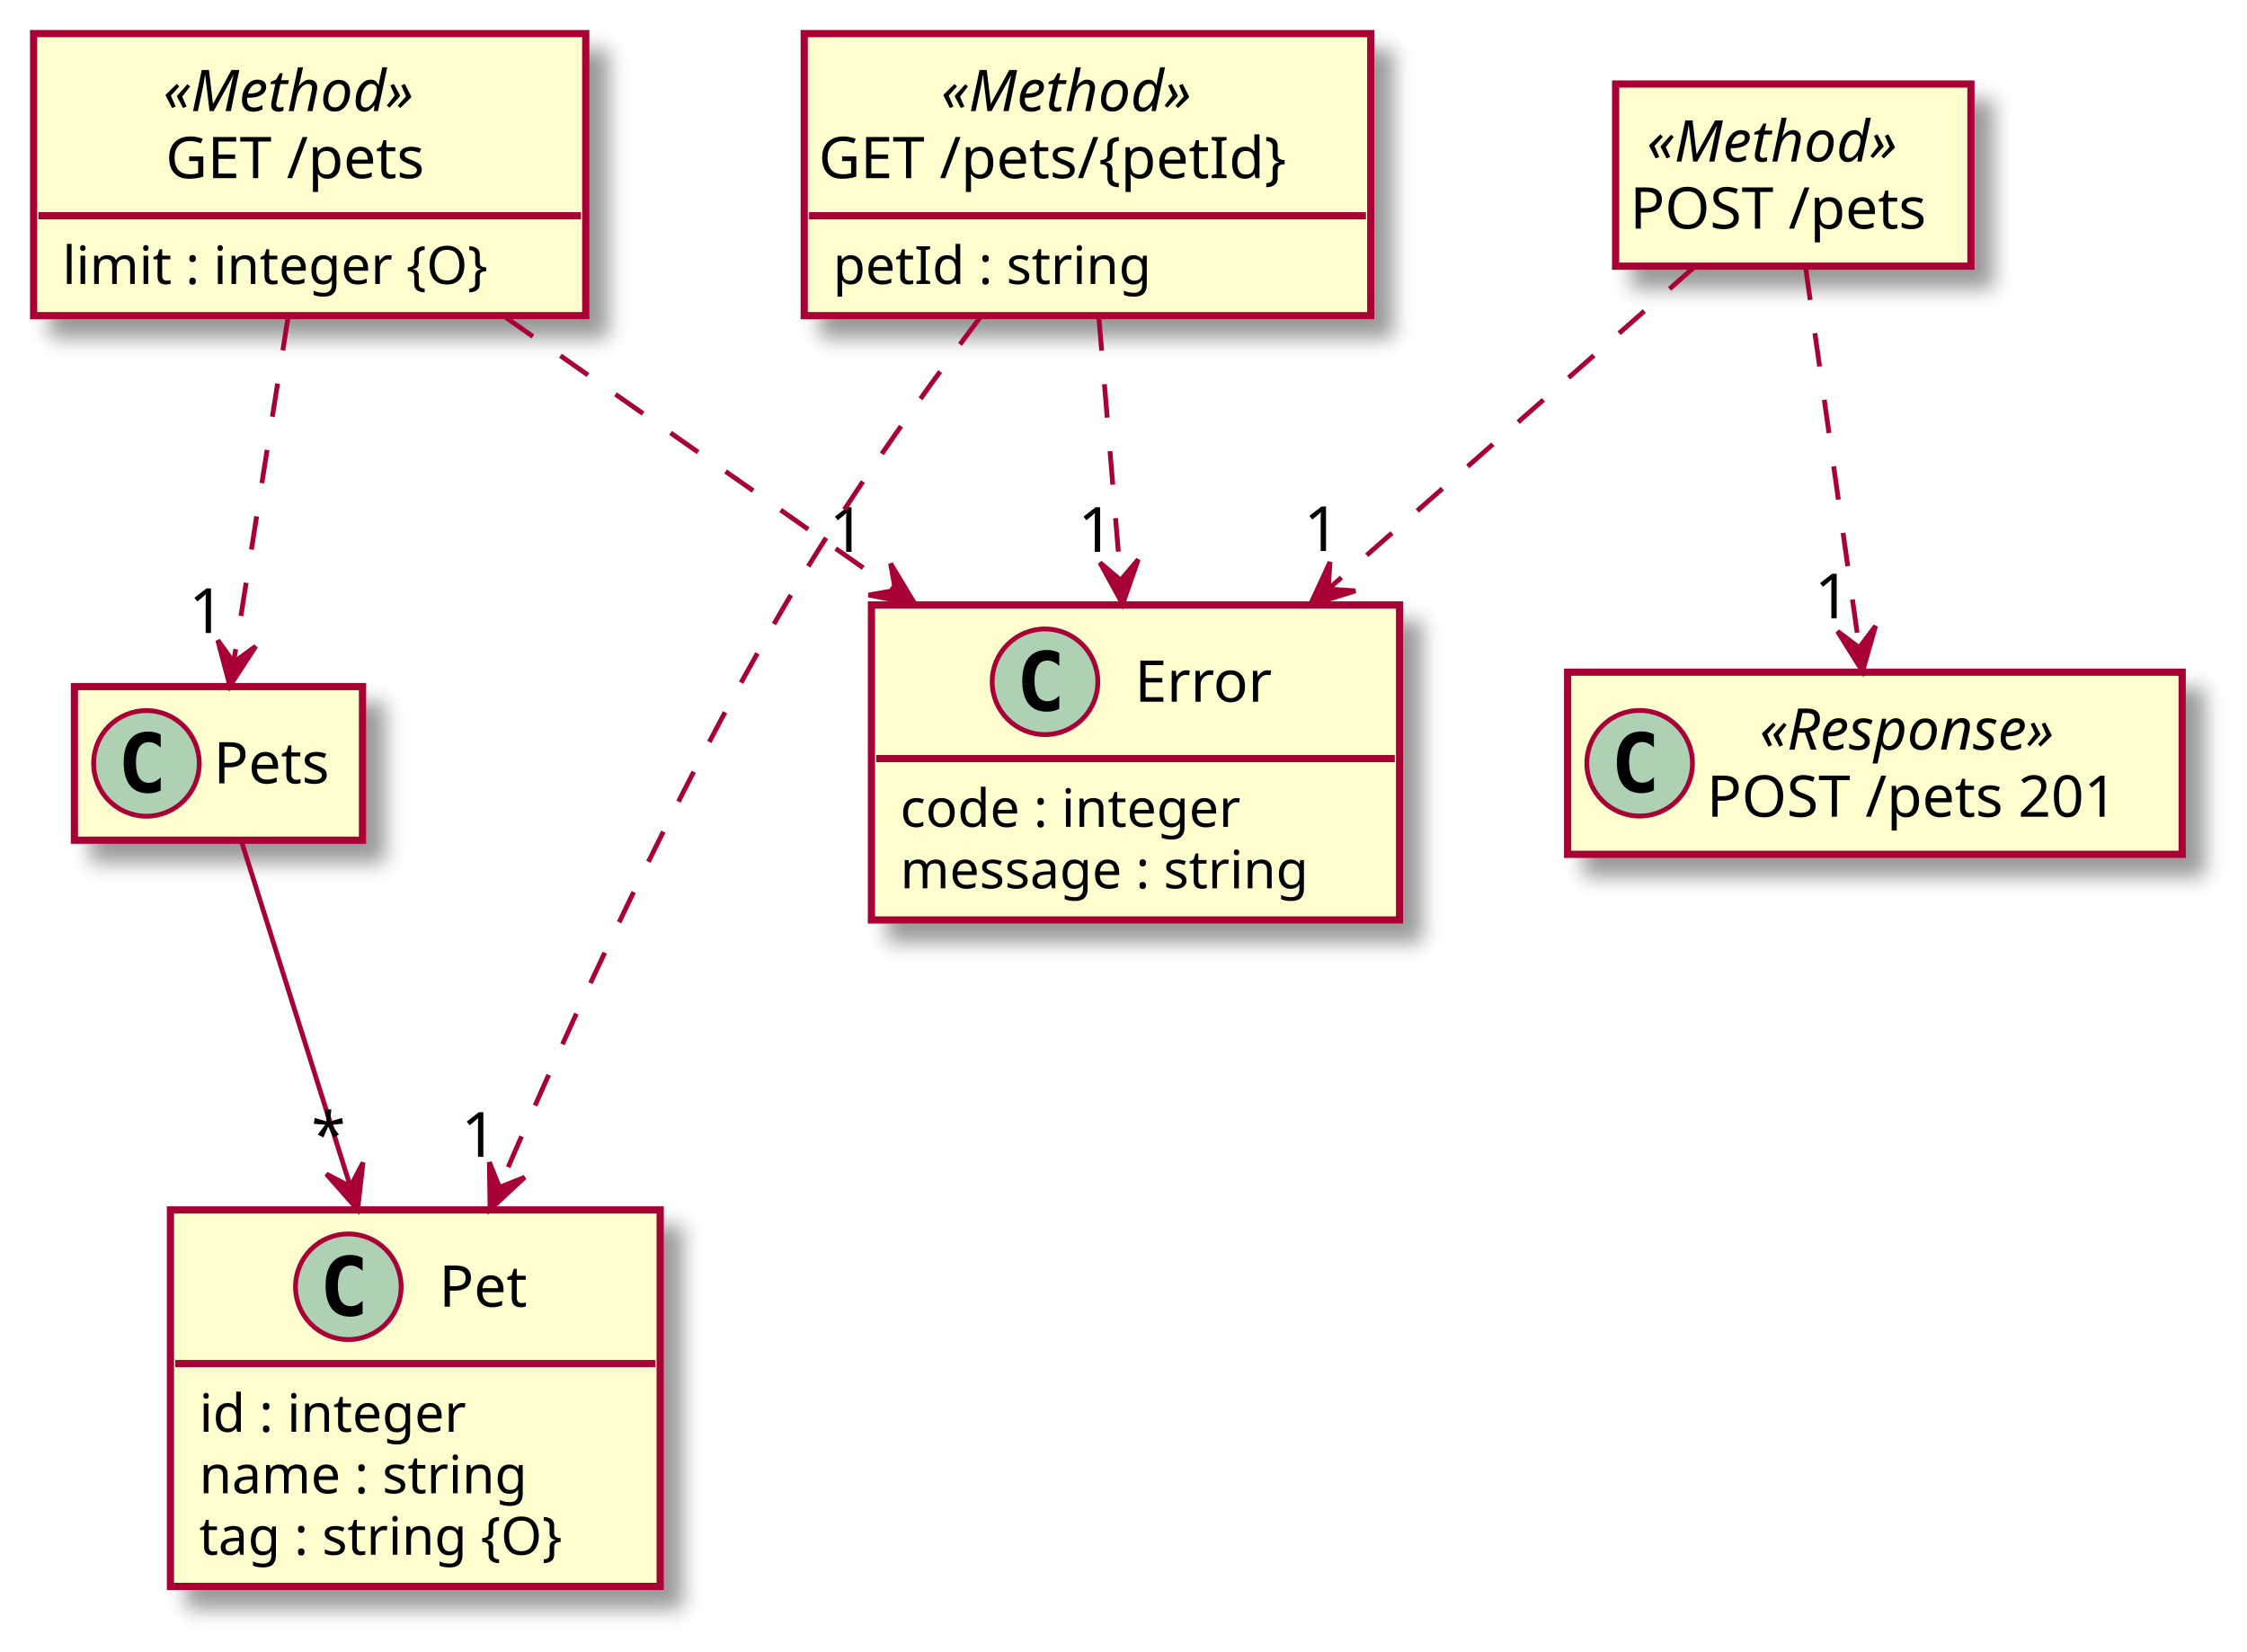
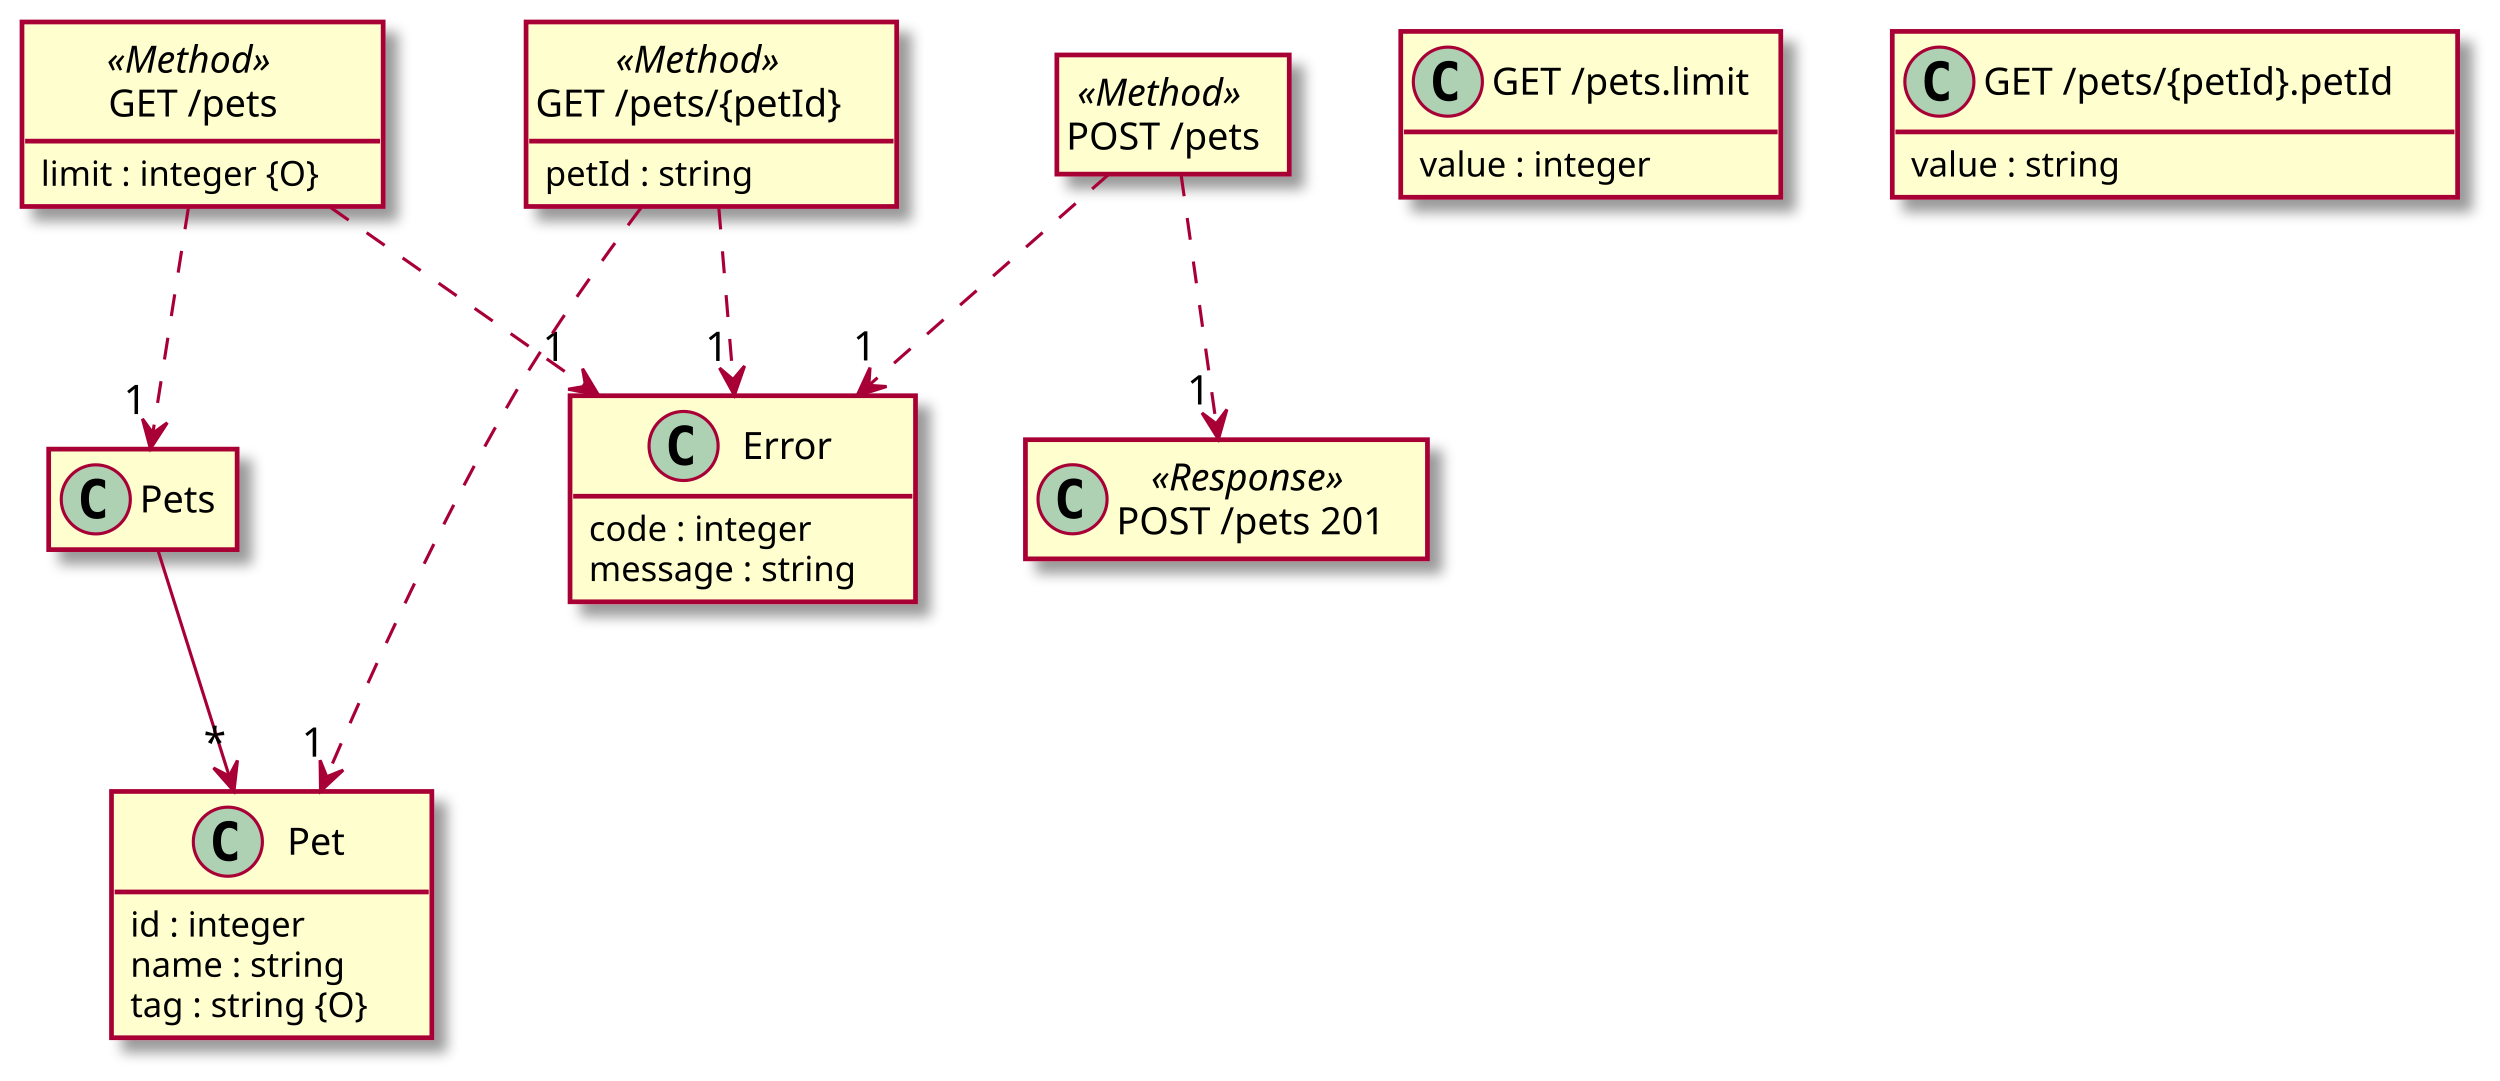
- <svg xmlns="http://www.w3.org/2000/svg" contentScriptType="application/ecmascript" contentStyleType="text/css" height="344px" preserveAspectRatio="none" style="width:468px;height:344px;" version="1.1" viewBox="0 0 468 344" width="468px" zoomAndPan="magnify">
+ <svg xmlns="http://www.w3.org/2000/svg" contentScriptType="application/ecmascript" contentStyleType="text/css" height="344px" preserveAspectRatio="none" style="width:796px;height:344px;" version="1.1" viewBox="0 0 796 344" width="796px" zoomAndPan="magnify">
  <defs>
-     <filter height="300%" id="frbpa7soz37l5" width="300%" x="-1" y="-1">
+     <filter height="300%" id="fsvefgyg4gn5g" width="300%" x="-1" y="-1">
      <feGaussianBlur result="blurOut" stdDeviation="2.0" />
      <feColorMatrix in="blurOut" result="blurOut2" type="matrix" values="0 0 0 0 0 0 0 0 0 0 0 0 0 0 0 0 0 0 .4 0" />
      <feOffset dx="4.0" dy="4.0" in="blurOut2" result="blurOut3" />
      <feBlend in="SourceGraphic" in2="blurOut3" mode="normal" />
    </filter>
  </defs>
  <g>
-     <rect codeLine="6" fill="#FEFECE" filter="url(#frbpa7soz37l5)" height="78.414" id="Pet" style="stroke:#A80036;stroke-width:1.5;" width="102" x="35.5" y="252" />
+     <rect codeLine="6" fill="#FEFECE" filter="url(#fsvefgyg4gn5g)" height="78.414" id="Pet" style="stroke:#A80036;stroke-width:1.5;" width="102" x="35.5" y="252" />
    <ellipse cx="72.55" cy="268" fill="#ADD1B2" rx="11" ry="11" style="stroke:#A80036;stroke-width:1.0;" />
    <path d="M75.519,273.641 Q74.941,273.938 74.3,274.078 Q73.659,274.234 72.956,274.234 Q70.456,274.234 69.128,272.594 Q67.816,270.938 67.816,267.812 Q67.816,264.688 69.128,263.031 Q70.456,261.375 72.956,261.375 Q73.659,261.375 74.3,261.531 Q74.956,261.688 75.519,261.984 L75.519,264.703 Q74.894,264.125 74.3,263.859 Q73.706,263.578 73.081,263.578 Q71.737,263.578 71.05,264.656 Q70.362,265.719 70.362,267.812 Q70.362,269.906 71.05,270.984 Q71.737,272.047 73.081,272.047 Q73.706,272.047 74.3,271.781 Q74.894,271.5 75.519,270.922 L75.519,273.641 Z " fill="#000000" />
    <text fill="#000000" font-family="sans-serif" font-size="12" lengthAdjust="spacing" textLength="21" x="91.45" y="272.154">Pet</text>
    <line style="stroke:#A80036;stroke-width:1.5;" x1="36.5" x2="136.5" y1="284" y2="284" />
    <text fill="#000000" font-family="sans-serif" font-size="11" lengthAdjust="spacing" textLength="62" x="41.5" y="298.21">id : integer</text>
    <text fill="#000000" font-family="sans-serif" font-size="11" lengthAdjust="spacing" textLength="77" x="41.5" y="311.015">name : string</text>
    <text fill="#000000" font-family="sans-serif" font-size="11" lengthAdjust="spacing" textLength="90" x="41.5" y="323.82">tag : string {O}</text>
-     <rect codeLine="12" fill="#FEFECE" filter="url(#frbpa7soz37l5)" height="32" id="Pets" style="stroke:#A80036;stroke-width:1.5;" width="60" x="15.5" y="143" />
+     <rect codeLine="12" fill="#FEFECE" filter="url(#fsvefgyg4gn5g)" height="32" id="Pets" style="stroke:#A80036;stroke-width:1.5;" width="60" x="15.5" y="143" />
    <ellipse cx="30.5" cy="159" fill="#ADD1B2" rx="11" ry="11" style="stroke:#A80036;stroke-width:1.0;" />
    <path d="M33.469,164.641 Q32.891,164.938 32.25,165.078 Q31.609,165.234 30.906,165.234 Q28.406,165.234 27.078,163.594 Q25.766,161.938 25.766,158.812 Q25.766,155.688 27.078,154.031 Q28.406,152.375 30.906,152.375 Q31.609,152.375 32.25,152.531 Q32.906,152.688 33.469,152.984 L33.469,155.703 Q32.844,155.125 32.25,154.859 Q31.656,154.578 31.031,154.578 Q29.688,154.578 29,155.656 Q28.312,156.719 28.312,158.812 Q28.312,160.906 29,161.984 Q29.688,163.047 31.031,163.047 Q31.656,163.047 32.25,162.781 Q32.844,162.5 33.469,161.922 L33.469,164.641 Z " fill="#000000" />
    <text fill="#000000" font-family="sans-serif" font-size="12" lengthAdjust="spacing" textLength="28" x="44.5" y="163.154">Pets</text>
-     <rect codeLine="15" fill="#FEFECE" filter="url(#frbpa7soz37l5)" height="65.609" id="Error" style="stroke:#A80036;stroke-width:1.5;" width="110" x="181.5" y="126" />
+     <rect codeLine="15" fill="#FEFECE" filter="url(#fsvefgyg4gn5g)" height="65.609" id="Error" style="stroke:#A80036;stroke-width:1.5;" width="110" x="181.5" y="126" />
    <ellipse cx="217.65" cy="142" fill="#ADD1B2" rx="11" ry="11" style="stroke:#A80036;stroke-width:1.0;" />
    <path d="M220.619,147.641 Q220.041,147.938 219.4,148.078 Q218.759,148.234 218.056,148.234 Q215.556,148.234 214.228,146.594 Q212.916,144.938 212.916,141.812 Q212.916,138.688 214.228,137.031 Q215.556,135.375 218.056,135.375 Q218.759,135.375 219.4,135.531 Q220.056,135.688 220.619,135.984 L220.619,138.703 Q219.994,138.125 219.4,137.859 Q218.806,137.578 218.181,137.578 Q216.838,137.578 216.15,138.656 Q215.463,139.719 215.463,141.812 Q215.463,143.906 216.15,144.984 Q216.838,146.047 218.181,146.047 Q218.806,146.047 219.4,145.781 Q219.994,145.5 220.619,144.922 L220.619,147.641 Z " fill="#000000" />
    <text fill="#000000" font-family="sans-serif" font-size="12" lengthAdjust="spacing" textLength="31" x="236.35" y="146.154">Error</text>
    <line style="stroke:#A80036;stroke-width:1.5;" x1="182.5" x2="290.5" y1="158" y2="158" />
    <text fill="#000000" font-family="sans-serif" font-size="11" lengthAdjust="spacing" textLength="79" x="187.5" y="172.21">code : integer</text>
    <text fill="#000000" font-family="sans-serif" font-size="11" lengthAdjust="spacing" textLength="98" x="187.5" y="185.015">message : string</text>
-     <rect codeLine="20" fill="#FEFECE" filter="url(#frbpa7soz37l5)" height="58.742" id="GET /pets" style="stroke:#A80036;stroke-width:1.5;" width="115" x="7" y="7" />
+     <rect codeLine="20" fill="#FEFECE" filter="url(#fsvefgyg4gn5g)" height="58.742" id="GET /pets" style="stroke:#A80036;stroke-width:1.5;" width="115" x="7" y="7" />
    <text fill="#000000" font-family="sans-serif" font-size="12" font-style="italic" lengthAdjust="spacing" textLength="61" x="34" y="23.139">«Method»</text>
    <text fill="#000000" font-family="sans-serif" font-size="12" lengthAdjust="spacing" textLength="60" x="34.5" y="37.107">GET /pets</text>
    <line style="stroke:#A80036;stroke-width:1.5;" x1="8" x2="121" y1="44.938" y2="44.938" />
    <text fill="#000000" font-family="sans-serif" font-size="11" lengthAdjust="spacing" textLength="103" x="13" y="59.148">limit : integer {O}</text>
-     <rect codeLine="24" fill="#FEFECE" filter="url(#frbpa7soz37l5)" height="37.938" id="POST /pets" style="stroke:#A80036;stroke-width:1.5;" width="74" x="336.5" y="17.5" />
+     <rect codeLine="24" fill="#FEFECE" filter="url(#fsvefgyg4gn5g)" height="52.805" id="GET /pets.limit" style="stroke:#A80036;stroke-width:1.5;" width="121" x="446" y="10" />
+     <ellipse cx="461" cy="26" fill="#ADD1B2" rx="11" ry="11" style="stroke:#A80036;stroke-width:1.0;" />
+     <path d="M463.969,31.641 Q463.391,31.938 462.75,32.078 Q462.109,32.234 461.406,32.234 Q458.906,32.234 457.578,30.594 Q456.266,28.938 456.266,25.812 Q456.266,22.688 457.578,21.031 Q458.906,19.375 461.406,19.375 Q462.109,19.375 462.75,19.531 Q463.406,19.688 463.969,19.984 L463.969,22.703 Q463.344,22.125 462.75,21.859 Q462.156,21.578 461.531,21.578 Q460.188,21.578 459.5,22.656 Q458.812,23.719 458.812,25.812 Q458.812,27.906 459.5,28.984 Q460.188,30.047 461.531,30.047 Q462.156,30.047 462.75,29.781 Q463.344,29.5 463.969,28.922 L463.969,31.641 Z " fill="#000000" />
+     <text fill="#000000" font-family="sans-serif" font-size="12" lengthAdjust="spacing" textLength="89" x="475" y="30.154">GET /pets.limit</text>
+     <line style="stroke:#A80036;stroke-width:1.5;" x1="447" x2="566" y1="42" y2="42" />
+     <text fill="#000000" font-family="sans-serif" font-size="11" lengthAdjust="spacing" textLength="82" x="452" y="56.21">value : integer</text>
+     <rect codeLine="28" fill="#FEFECE" filter="url(#fsvefgyg4gn5g)" height="37.938" id="POST /pets" style="stroke:#A80036;stroke-width:1.5;" width="74" x="336.5" y="17.5" />
    <text fill="#000000" font-family="sans-serif" font-size="12" font-style="italic" lengthAdjust="spacing" textLength="61" x="343" y="33.639">«Method»</text>
    <text fill="#000000" font-family="sans-serif" font-size="12" lengthAdjust="spacing" textLength="68" x="339.5" y="47.607">POST /pets</text>
-     <rect codeLine="27" fill="#FEFECE" filter="url(#frbpa7soz37l5)" height="37.938" id="POST /pets 201" style="stroke:#A80036;stroke-width:1.5;" width="128" x="326.5" y="140" />
+     <rect codeLine="31" fill="#FEFECE" filter="url(#fsvefgyg4gn5g)" height="37.938" id="POST /pets 201" style="stroke:#A80036;stroke-width:1.5;" width="128" x="326.5" y="140" />
    <ellipse cx="341.5" cy="158.969" fill="#ADD1B2" rx="11" ry="11" style="stroke:#A80036;stroke-width:1.0;" />
    <path d="M344.469,164.609 Q343.891,164.906 343.25,165.047 Q342.609,165.203 341.906,165.203 Q339.406,165.203 338.078,163.562 Q336.766,161.906 336.766,158.781 Q336.766,155.656 338.078,154 Q339.406,152.344 341.906,152.344 Q342.609,152.344 343.25,152.5 Q343.906,152.656 344.469,152.953 L344.469,155.672 Q343.844,155.094 343.25,154.828 Q342.656,154.547 342.031,154.547 Q340.688,154.547 340,155.625 Q339.312,156.688 339.312,158.781 Q339.312,160.875 340,161.953 Q340.688,163.016 342.031,163.016 Q342.656,163.016 343.25,162.75 Q343.844,162.469 344.469,161.891 L344.469,164.609 Z " fill="#000000" />
    <text fill="#000000" font-family="sans-serif" font-size="12" font-style="italic" lengthAdjust="spacing" textLength="74" x="366.5" y="156.139">«Response»</text>
    <text fill="#000000" font-family="sans-serif" font-size="12" lengthAdjust="spacing" textLength="96" x="355.5" y="170.107">POST /pets 201</text>
-     <rect codeLine="30" fill="#FEFECE" filter="url(#frbpa7soz37l5)" height="58.742" id="GET /pets/{petId}" style="stroke:#A80036;stroke-width:1.5;" width="118" x="167.5" y="7" />
+     <rect codeLine="34" fill="#FEFECE" filter="url(#fsvefgyg4gn5g)" height="58.742" id="GET /pets/{petId}" style="stroke:#A80036;stroke-width:1.5;" width="118" x="167.5" y="7" />
    <text fill="#000000" font-family="sans-serif" font-size="12" font-style="italic" lengthAdjust="spacing" textLength="61" x="196" y="23.139">«Method»</text>
    <text fill="#000000" font-family="sans-serif" font-size="12" lengthAdjust="spacing" textLength="112" x="170.5" y="37.107">GET /pets/{petId}</text>
    <line style="stroke:#A80036;stroke-width:1.5;" x1="168.5" x2="284.5" y1="44.938" y2="44.938" />
    <text fill="#000000" font-family="sans-serif" font-size="11" lengthAdjust="spacing" textLength="73" x="173.5" y="59.148">petId : string</text>
-     <path codeLine="34" d="M50.28,175.17 C55.81,192.69 65.14,222.27 72.95,247.03 " fill="none" id="Pets-to-Pet" style="stroke:#A80036;stroke-width:1.0;" />
+     <rect codeLine="38" fill="#FEFECE" filter="url(#fsvefgyg4gn5g)" height="52.805" id="GET /pets/{petId}.petId" style="stroke:#A80036;stroke-width:1.5;" width="180" x="602.5" y="10" />
+     <ellipse cx="617.5" cy="26" fill="#ADD1B2" rx="11" ry="11" style="stroke:#A80036;stroke-width:1.0;" />
+     <path d="M620.469,31.641 Q619.891,31.938 619.25,32.078 Q618.609,32.234 617.906,32.234 Q615.406,32.234 614.078,30.594 Q612.766,28.938 612.766,25.812 Q612.766,22.688 614.078,21.031 Q615.406,19.375 617.906,19.375 Q618.609,19.375 619.25,19.531 Q619.906,19.688 620.469,19.984 L620.469,22.703 Q619.844,22.125 619.25,21.859 Q618.656,21.578 618.031,21.578 Q616.688,21.578 616,22.656 Q615.312,23.719 615.312,25.812 Q615.312,27.906 616,28.984 Q616.688,30.047 618.031,30.047 Q618.656,30.047 619.25,29.781 Q619.844,29.5 620.469,28.922 L620.469,31.641 Z " fill="#000000" />
+     <text fill="#000000" font-family="sans-serif" font-size="12" lengthAdjust="spacing" textLength="148" x="631.5" y="30.154">GET /pets/{petId}.petId</text>
+     <line style="stroke:#A80036;stroke-width:1.5;" x1="603.5" x2="781.5" y1="42" y2="42" />
+     <text fill="#000000" font-family="sans-serif" font-size="11" lengthAdjust="spacing" textLength="75" x="608.5" y="56.21">value : string</text>
+     <path codeLine="42" d="M50.28,175.17 C55.81,192.69 65.14,222.27 72.95,247.03 " fill="none" id="Pets-to-Pet" style="stroke:#A80036;stroke-width:1.0;" />
    <polygon fill="#A80036" points="74.49,251.91,75.607,242.125,72.99,247.14,67.975,244.524,74.49,251.91" style="stroke:#A80036;stroke-width:1.0;" />
    <text fill="#000000" font-family="sans-serif" font-size="13" lengthAdjust="spacing" textLength="7" x="64.824" y="240.945">*</text>
-     <path codeLine="36" d="M60,66.06 C56.51,88.16 51.77,118.22 48.67,137.86 " fill="none" id="GET /pets-to-Pets" style="stroke:#A80036;stroke-width:1.0;stroke-dasharray:7.0,7.0;" />
+     <path codeLine="44" d="M60,66.06 C56.51,88.16 51.77,118.22 48.67,137.86 " fill="none" id="GET /pets-to-Pets" style="stroke:#A80036;stroke-width:1.0;stroke-dasharray:7.0,7.0;" />
    <polygon fill="#A80036" points="47.89,142.87,53.257,134.612,48.677,137.932,45.357,133.352,47.89,142.87" style="stroke:#A80036;stroke-width:1.0;" />
    <text fill="#000000" font-family="sans-serif" font-size="13" lengthAdjust="spacing" textLength="8" x="39.337" y="131.837">1</text>
-     <path codeLine="38" d="M105.26,66.06 C129.49,83.03 160.42,104.7 186.16,122.73 " fill="none" id="GET /pets-to-Error" style="stroke:#A80036;stroke-width:1.0;stroke-dasharray:7.0,7.0;" />
+     <path codeLine="46" d="M105.26,66.06 C129.49,83.03 160.42,104.7 186.16,122.73 " fill="none" id="GET /pets-to-Error" style="stroke:#A80036;stroke-width:1.0;stroke-dasharray:7.0,7.0;" />
    <polygon fill="#A80036" points="190.57,125.82,185.493,117.381,186.475,122.952,180.904,123.933,190.57,125.82" style="stroke:#A80036;stroke-width:1.0;" />
    <text fill="#000000" font-family="sans-serif" font-size="13" lengthAdjust="spacing" textLength="8" x="172.74" y="114.93">1</text>
-     <path codeLine="40" d="M376.05,55.54 C379.02,76.66 383.97,111.68 387.23,134.81 " fill="none" id="POST /pets-to-POST /pets 201" style="stroke:#A80036;stroke-width:1.0;stroke-dasharray:7.0,7.0;" />
+     <path codeLine="48" d="M376.05,55.54 C379.02,76.66 383.97,111.68 387.23,134.81 " fill="none" id="POST /pets-to-POST /pets 201" style="stroke:#A80036;stroke-width:1.0;stroke-dasharray:7.0,7.0;" />
    <polygon fill="#A80036" points="387.94,139.84,390.639,130.368,387.239,134.889,382.717,131.49,387.94,139.84" style="stroke:#A80036;stroke-width:1.0;" />
    <text fill="#000000" font-family="sans-serif" font-size="13" lengthAdjust="spacing" textLength="8" x="377.931" y="128.772">1</text>
-     <path codeLine="42" d="M352.99,55.54 C332.94,73.18 301.86,100.51 276.85,122.51 " fill="none" id="POST /pets-to-Error" style="stroke:#A80036;stroke-width:1.0;stroke-dasharray:7.0,7.0;" />
+     <path codeLine="50" d="M352.99,55.54 C332.94,73.18 301.86,100.51 276.85,122.51 " fill="none" id="POST /pets-to-Error" style="stroke:#A80036;stroke-width:1.0;stroke-dasharray:7.0,7.0;" />
    <polygon fill="#A80036" points="272.89,126,282.292,123.066,276.647,122.7,277.012,117.055,272.89,126" style="stroke:#A80036;stroke-width:1.0;" />
    <text fill="#000000" font-family="sans-serif" font-size="13" lengthAdjust="spacing" textLength="8" x="271.57" y="114.768">1</text>
-     <path codeLine="44" d="M204.13,66.12 C191.43,83.03 175.68,105.16 163.5,126 C140.36,165.6 118.6,213.3 104.15,247.03 " fill="none" id="GET /pets/{petId}-to-Pet" style="stroke:#A80036;stroke-width:1.0;stroke-dasharray:7.0,7.0;" />
+     <path codeLine="52" d="M204.13,66.12 C191.43,83.03 175.68,105.16 163.5,126 C140.36,165.6 118.6,213.3 104.15,247.03 " fill="none" id="GET /pets/{petId}-to-Pet" style="stroke:#A80036;stroke-width:1.0;stroke-dasharray:7.0,7.0;" />
    <polygon fill="#A80036" points="102.07,251.9,109.282,245.192,104.033,247.301,101.924,242.052,102.07,251.9" style="stroke:#A80036;stroke-width:1.0;" />
    <text fill="#000000" font-family="sans-serif" font-size="13" lengthAdjust="spacing" textLength="8" x="96.059" y="240.933">1</text>
-     <path codeLine="46" d="M228.87,66.06 C230.22,82.33 231.93,102.91 233.39,120.48 " fill="none" id="GET /pets/{petId}-to-Error" style="stroke:#A80036;stroke-width:1.0;stroke-dasharray:7.0,7.0;" />
+     <path codeLine="54" d="M228.87,66.06 C230.22,82.33 231.93,102.91 233.39,120.48 " fill="none" id="GET /pets/{petId}-to-Error" style="stroke:#A80036;stroke-width:1.0;stroke-dasharray:7.0,7.0;" />
    <polygon fill="#A80036" points="233.83,125.82,237.071,116.52,233.416,120.837,229.099,117.182,233.83,125.82" style="stroke:#A80036;stroke-width:1.0;" />
    <text fill="#000000" font-family="sans-serif" font-size="13" lengthAdjust="spacing" textLength="8" x="224.517" y="114.93">1</text>
  </g>
</svg>
